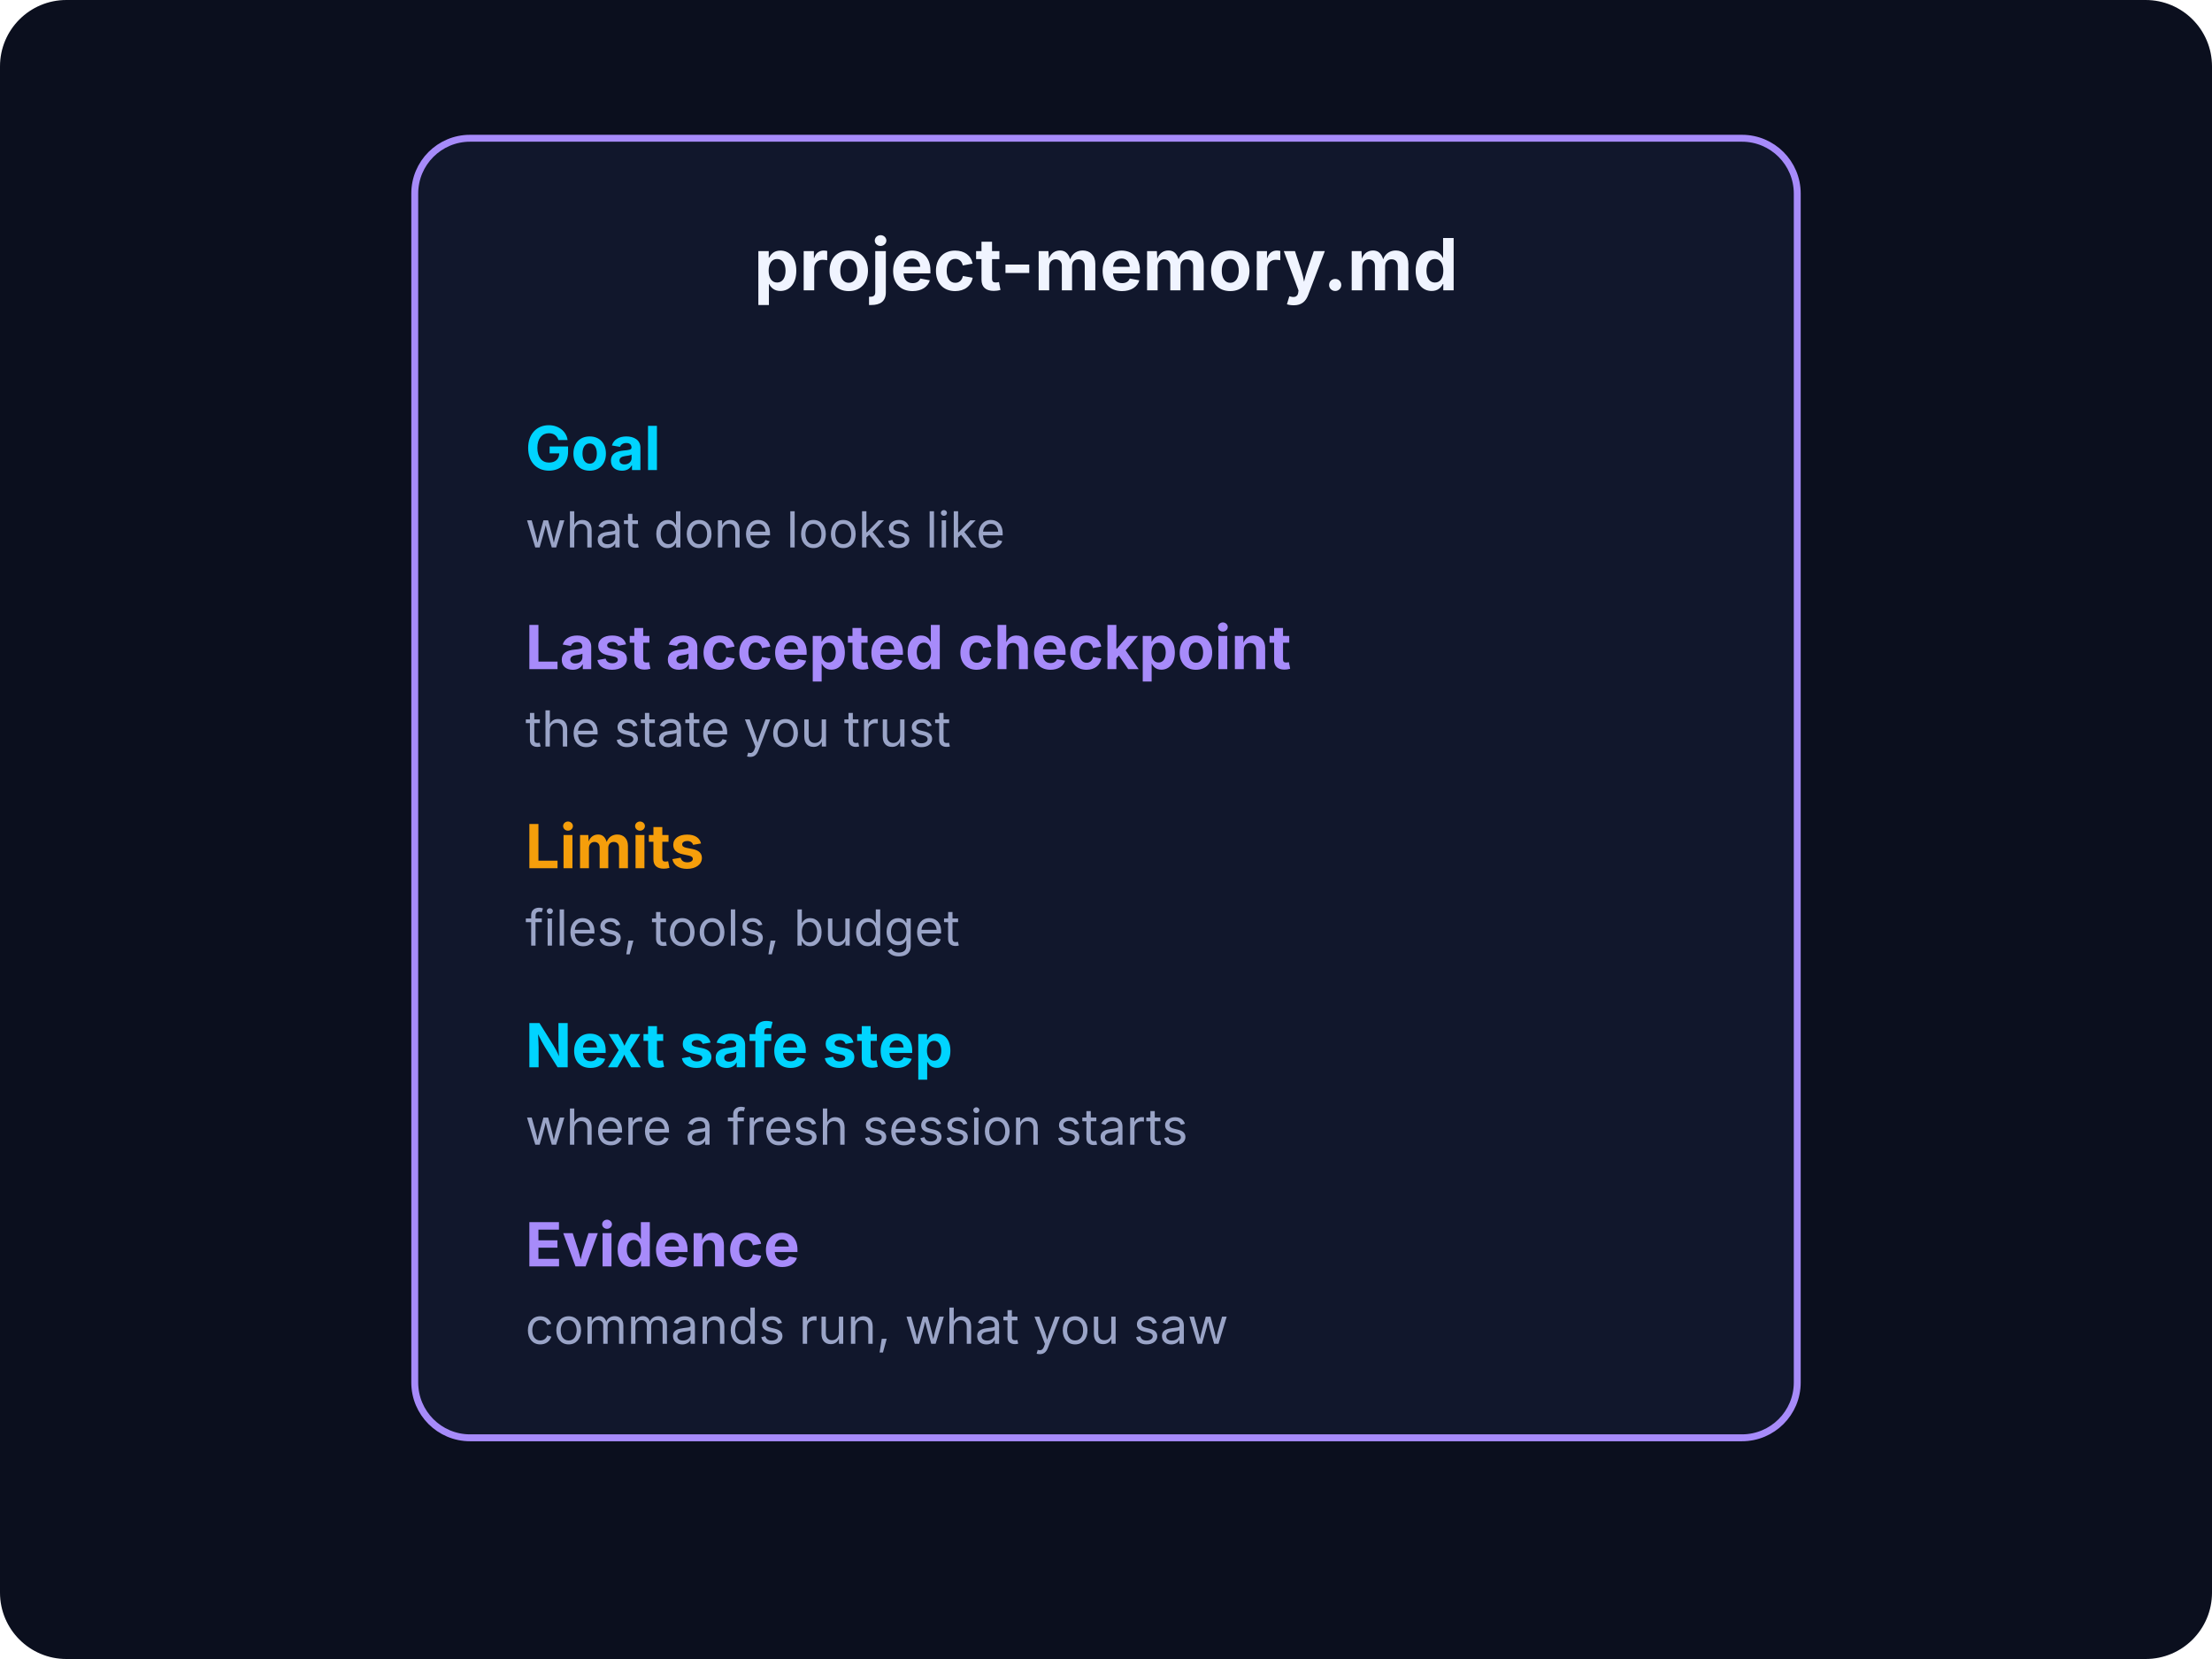
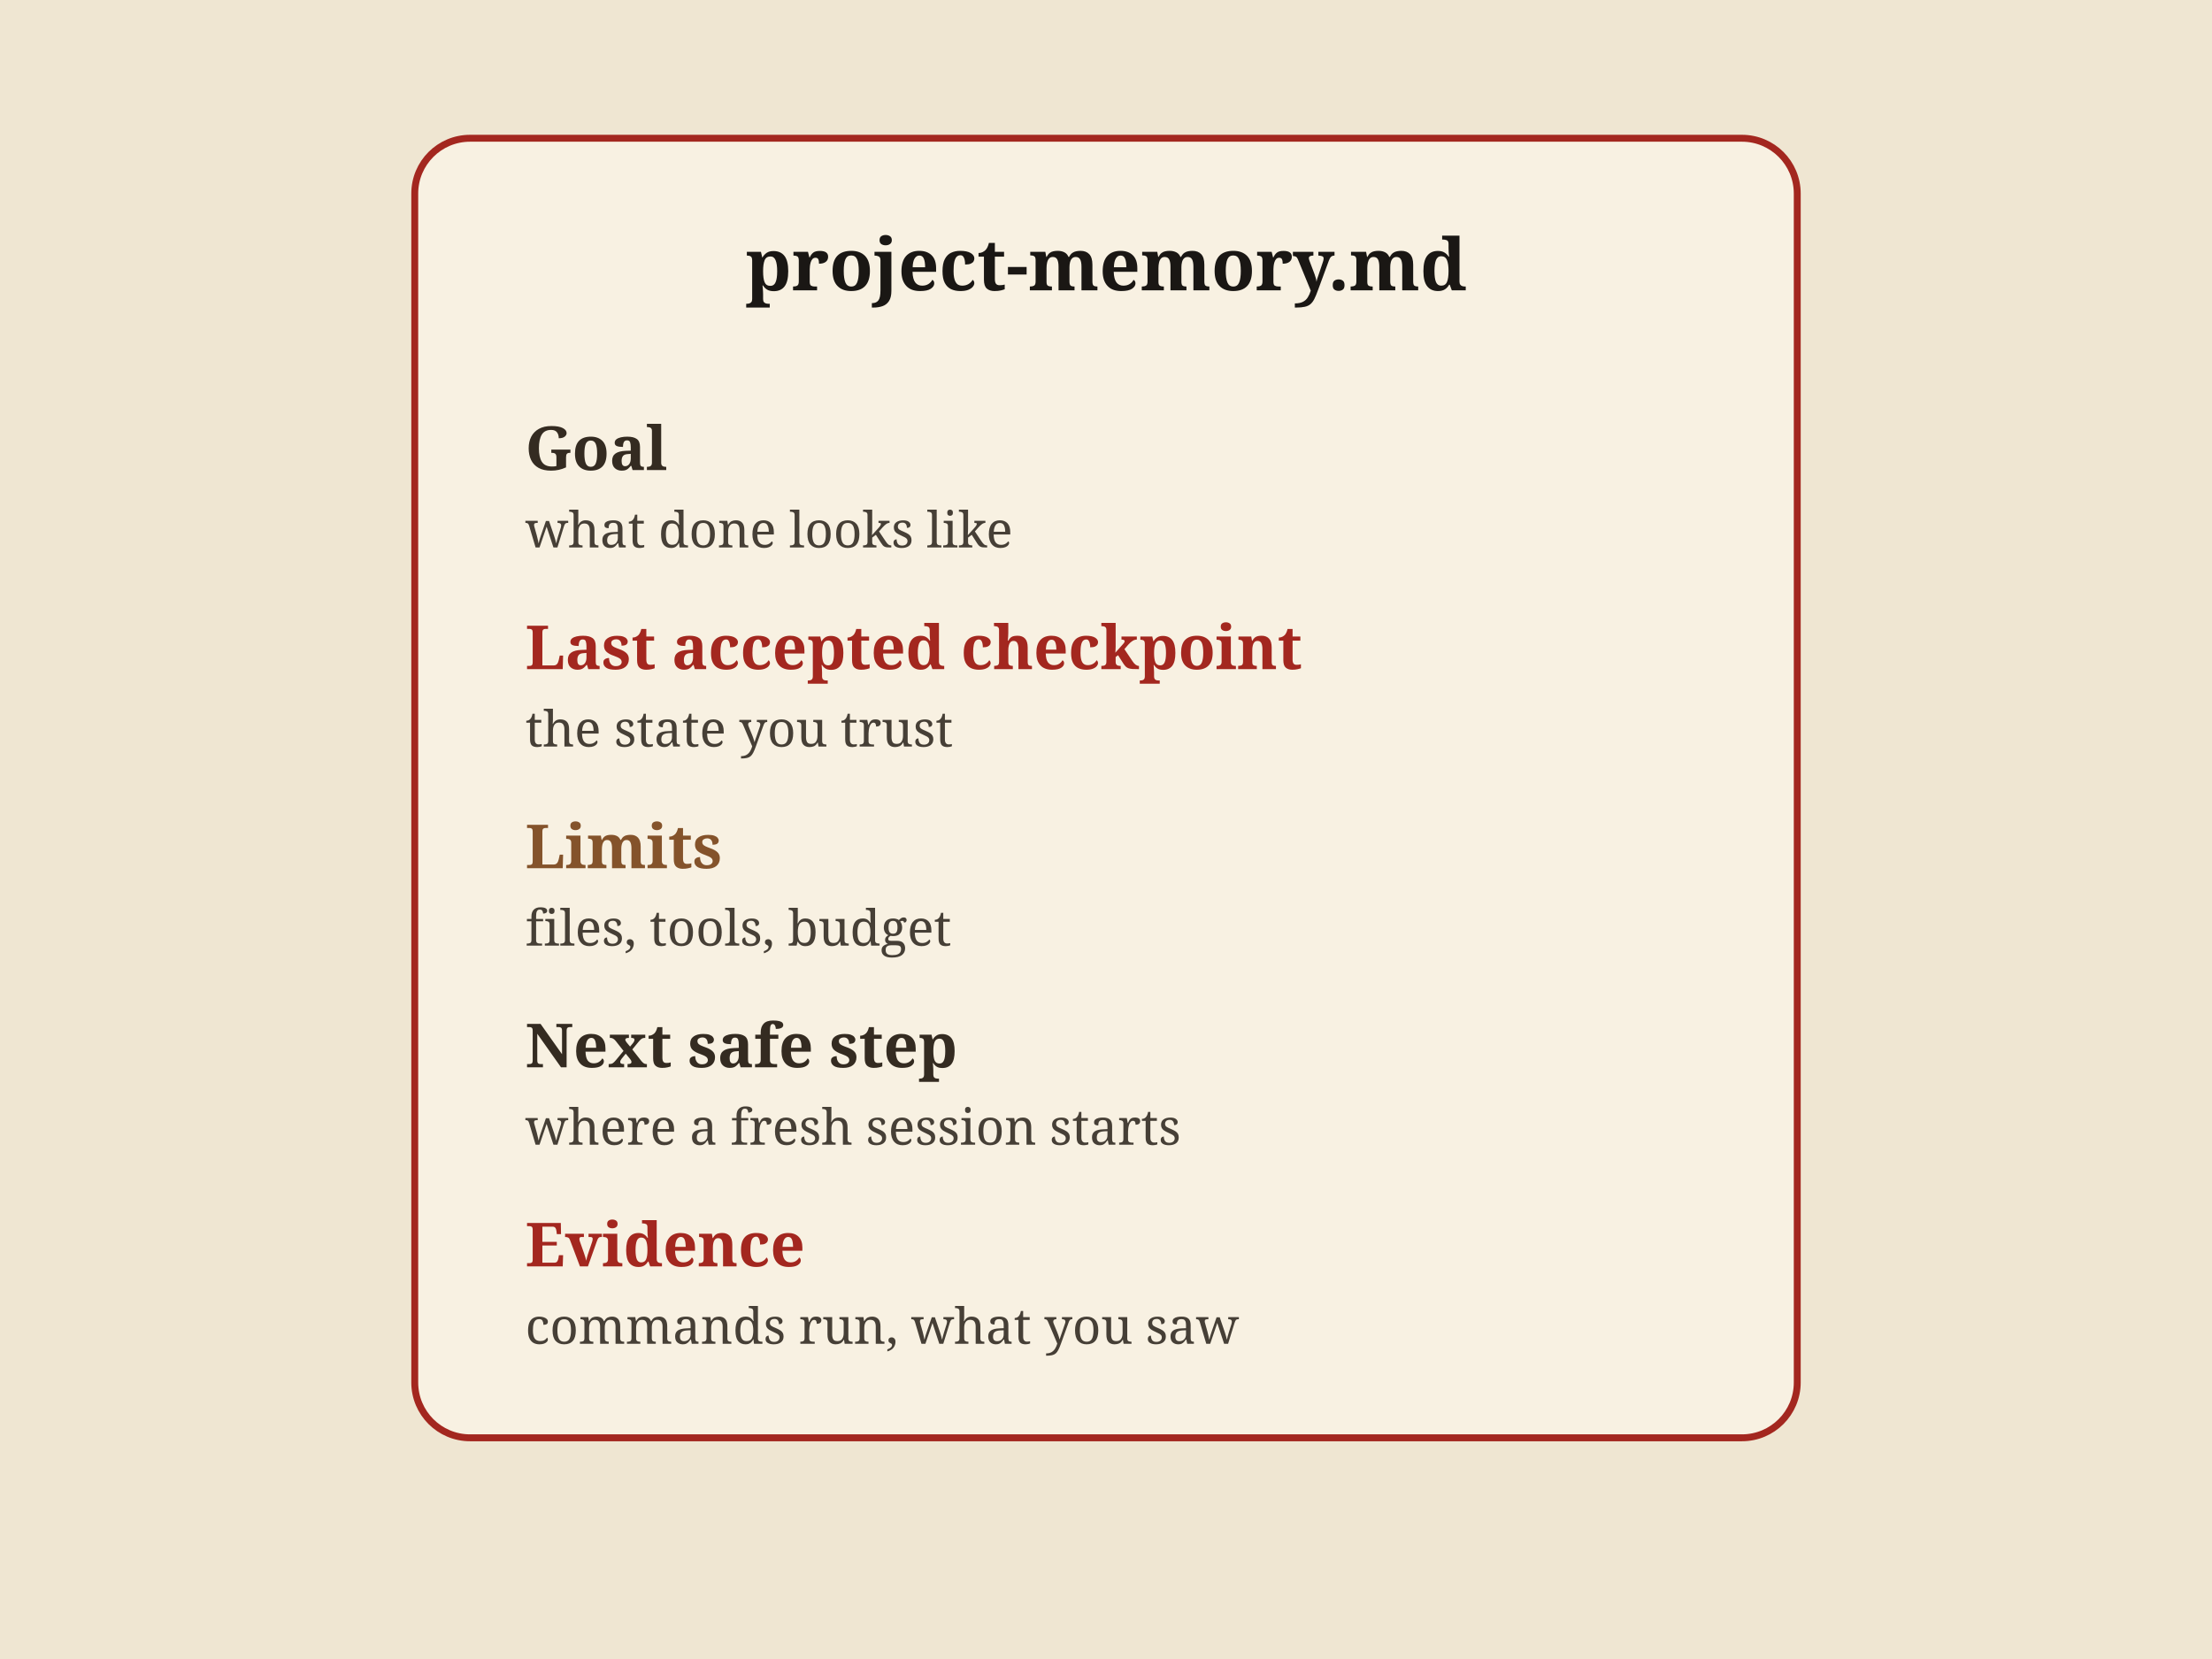
- <svg xmlns="http://www.w3.org/2000/svg" viewBox="0 0 800 600" font-family="Space Grotesk,Inter,system-ui,sans-serif">
-   <rect width="800" height="600" rx="24" fill="#0b0f1e" />
-   <rect x="150" y="50" width="500" height="470" rx="20" fill="#11172c" stroke="#a78bfa" stroke-width="2.5" />
-   <text x="400" y="105" text-anchor="middle" font-size="26" font-weight="700" fill="#f0f4ff">project-memory.md</text>
-   <text x="190" y="170" font-size="22" font-weight="700" fill="#00d4ff">Goal</text>
-   <text x="190" y="198" font-size="18" fill="#9aa4c7">what done looks like</text>
-   <text x="190" y="242" font-size="22" font-weight="700" fill="#a78bfa">Last accepted checkpoint</text>
-   <text x="190" y="270" font-size="18" fill="#9aa4c7">the state you trust</text>
-   <text x="190" y="314" font-size="22" font-weight="700" fill="#f59e0b">Limits</text>
-   <text x="190" y="342" font-size="18" fill="#9aa4c7">files, tools, budget</text>
-   <text x="190" y="386" font-size="22" font-weight="700" fill="#00d4ff">Next safe step</text>
-   <text x="190" y="414" font-size="18" fill="#9aa4c7">where a fresh session starts</text>
-   <text x="190" y="458" font-size="22" font-weight="700" fill="#a78bfa">Evidence</text>
-   <text x="190" y="486" font-size="18" fill="#9aa4c7">commands run, what you saw</text>
+ <svg xmlns="http://www.w3.org/2000/svg" viewBox="0 0 800 600" font-family="Georgia,serif">
+   <rect width="800" height="600" rx="0" fill="#efe6d2" />
+   <rect x="150" y="50" width="500" height="470" rx="20" fill="#f8f1e2" stroke="#a3271f" stroke-width="2.5" />
+   <text x="400" y="105" text-anchor="middle" font-size="26" font-weight="700" fill="#1a1714">project-memory.md</text>
+   <text x="190" y="170" font-size="22" font-weight="700" fill="#342b21">Goal</text>
+   <text x="190" y="198" font-size="18" fill="#463f36">what done looks like</text>
+   <text x="190" y="242" font-size="22" font-weight="700" fill="#a3271f">Last accepted checkpoint</text>
+   <text x="190" y="270" font-size="18" fill="#463f36">the state you trust</text>
+   <text x="190" y="314" font-size="22" font-weight="700" fill="#84532b">Limits</text>
+   <text x="190" y="342" font-size="18" fill="#463f36">files, tools, budget</text>
+   <text x="190" y="386" font-size="22" font-weight="700" fill="#342b21">Next safe step</text>
+   <text x="190" y="414" font-size="18" fill="#463f36">where a fresh session starts</text>
+   <text x="190" y="458" font-size="22" font-weight="700" fill="#a3271f">Evidence</text>
+   <text x="190" y="486" font-size="18" fill="#463f36">commands run, what you saw</text>
</svg>
